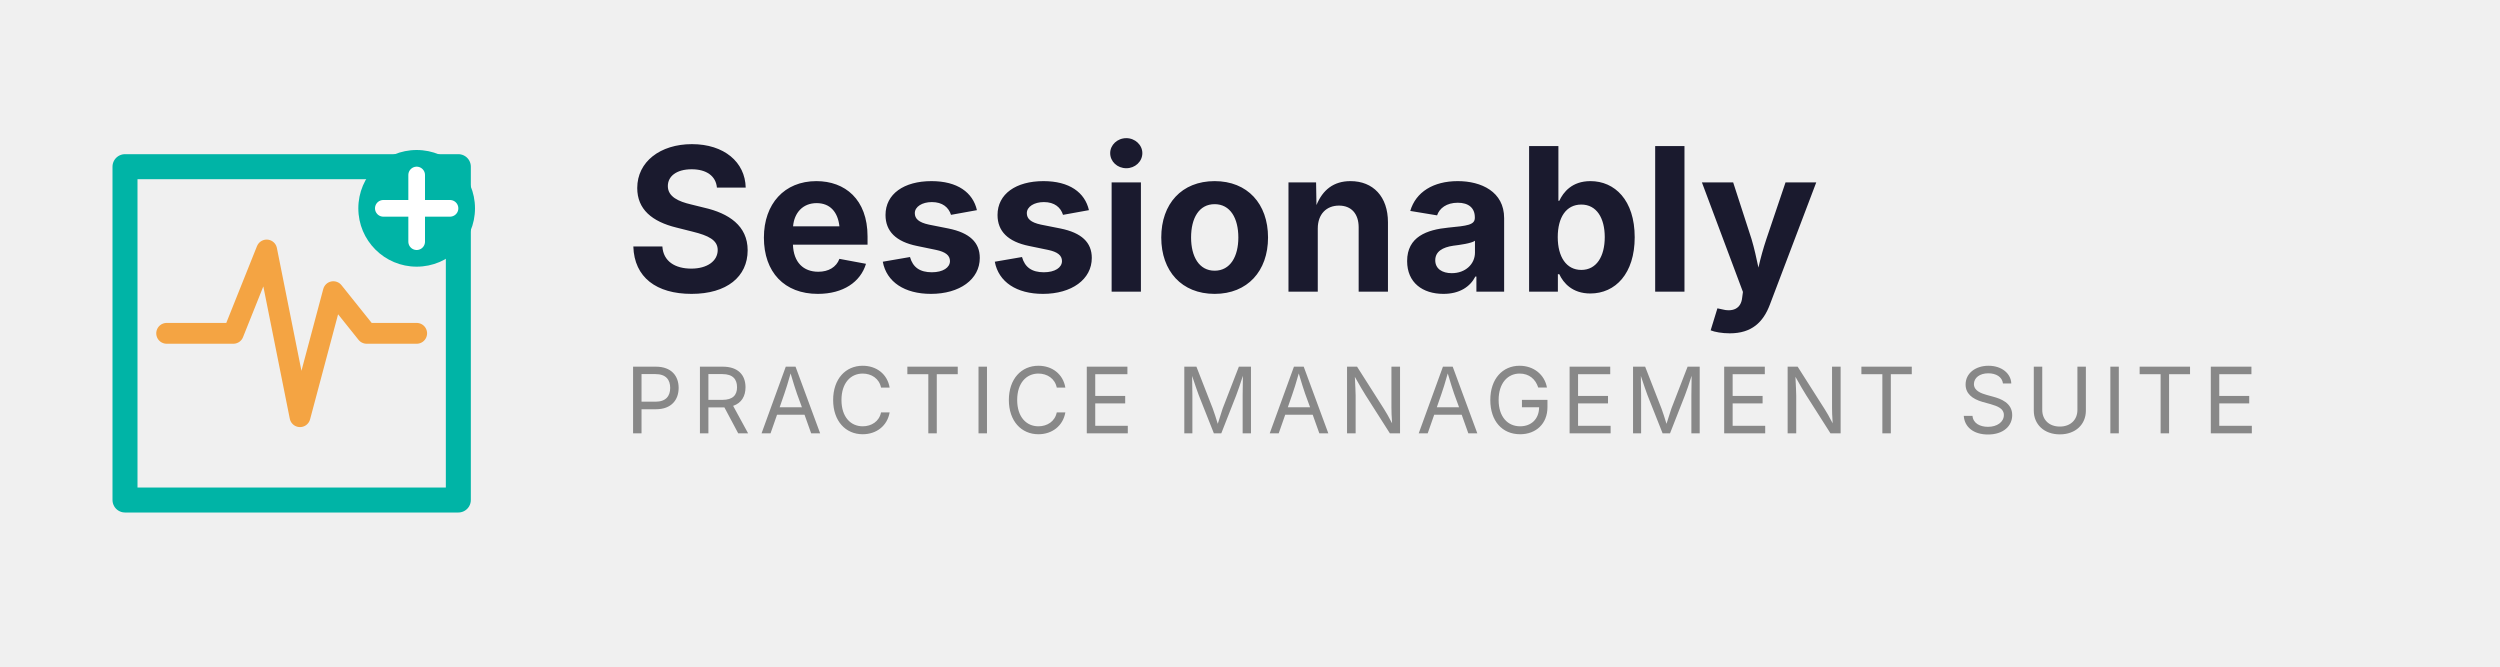
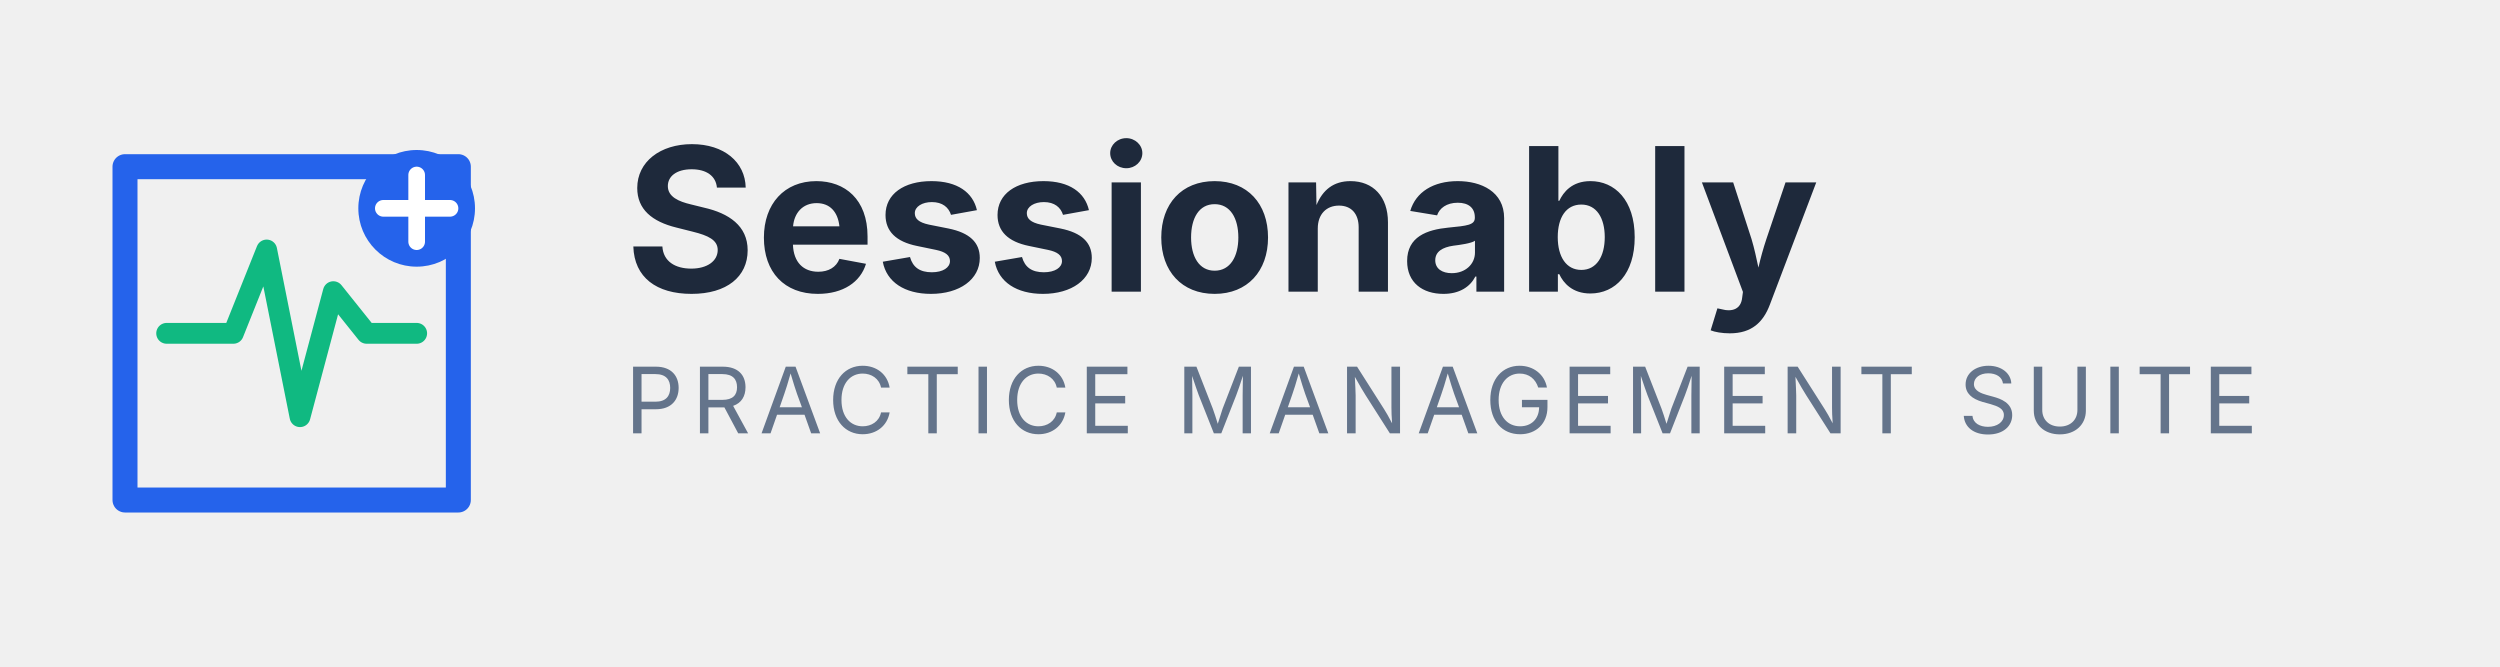
<svg xmlns="http://www.w3.org/2000/svg" width="300" height="80" viewBox="0 0 300 80">
  <g transform="translate(10, 15)">
-     <path d="M 5 5 L 5 45 M 45 5 L 45 45 M 5 5 L 45 5 L 45 45 L 5 45 Z" stroke="#00B4A6" stroke-width="3" fill="none" stroke-linecap="round" stroke-linejoin="round" />
-     <path d="M 10 25 L 18 25 L 22 15 L 26 35 L 30 20 L 34 25 L 40 25" stroke="#F4A443" stroke-width="2.5" fill="none" stroke-linecap="round" stroke-linejoin="round" />
-     <circle cx="40" cy="10" r="7" fill="#00B4A6" />
+     <path d="M 5 5 L 5 45 M 45 5 L 45 45 M 5 5 L 45 5 L 45 45 L 5 45 Z" stroke="#2563eb" stroke-width="3" fill="none" stroke-linecap="round" stroke-linejoin="round" />
+     <path d="M 10 25 L 18 25 L 22 15 L 26 35 L 30 20 L 34 25 L 40 25" stroke="#10b981" stroke-width="2.5" fill="none" stroke-linecap="round" stroke-linejoin="round" />
+     <circle cx="40" cy="10" r="7" fill="#2563eb" />
    <path d="M 40 6 L 40 14 M 36 10 L 44 10" stroke="white" stroke-width="2" stroke-linecap="round" />
  </g>
-   <text x="75" y="35" font-family="system-ui, -apple-system, sans-serif" font-size="24" font-weight="700" fill="#1A1A2E">Sessionably</text>
-   <text x="75" y="52" font-family="system-ui, -apple-system, sans-serif" font-size="11" font-weight="400" fill="#888888" letter-spacing="1">PRACTICE MANAGEMENT SUITE</text>
+   <text x="75" y="35" font-family="system-ui, -apple-system, sans-serif" font-size="24" font-weight="700" fill="#1e293b">Sessionably</text>
+   <text x="75" y="52" font-family="system-ui, -apple-system, sans-serif" font-size="11" font-weight="400" fill="#64748b" letter-spacing="1">PRACTICE MANAGEMENT SUITE</text>
</svg>
